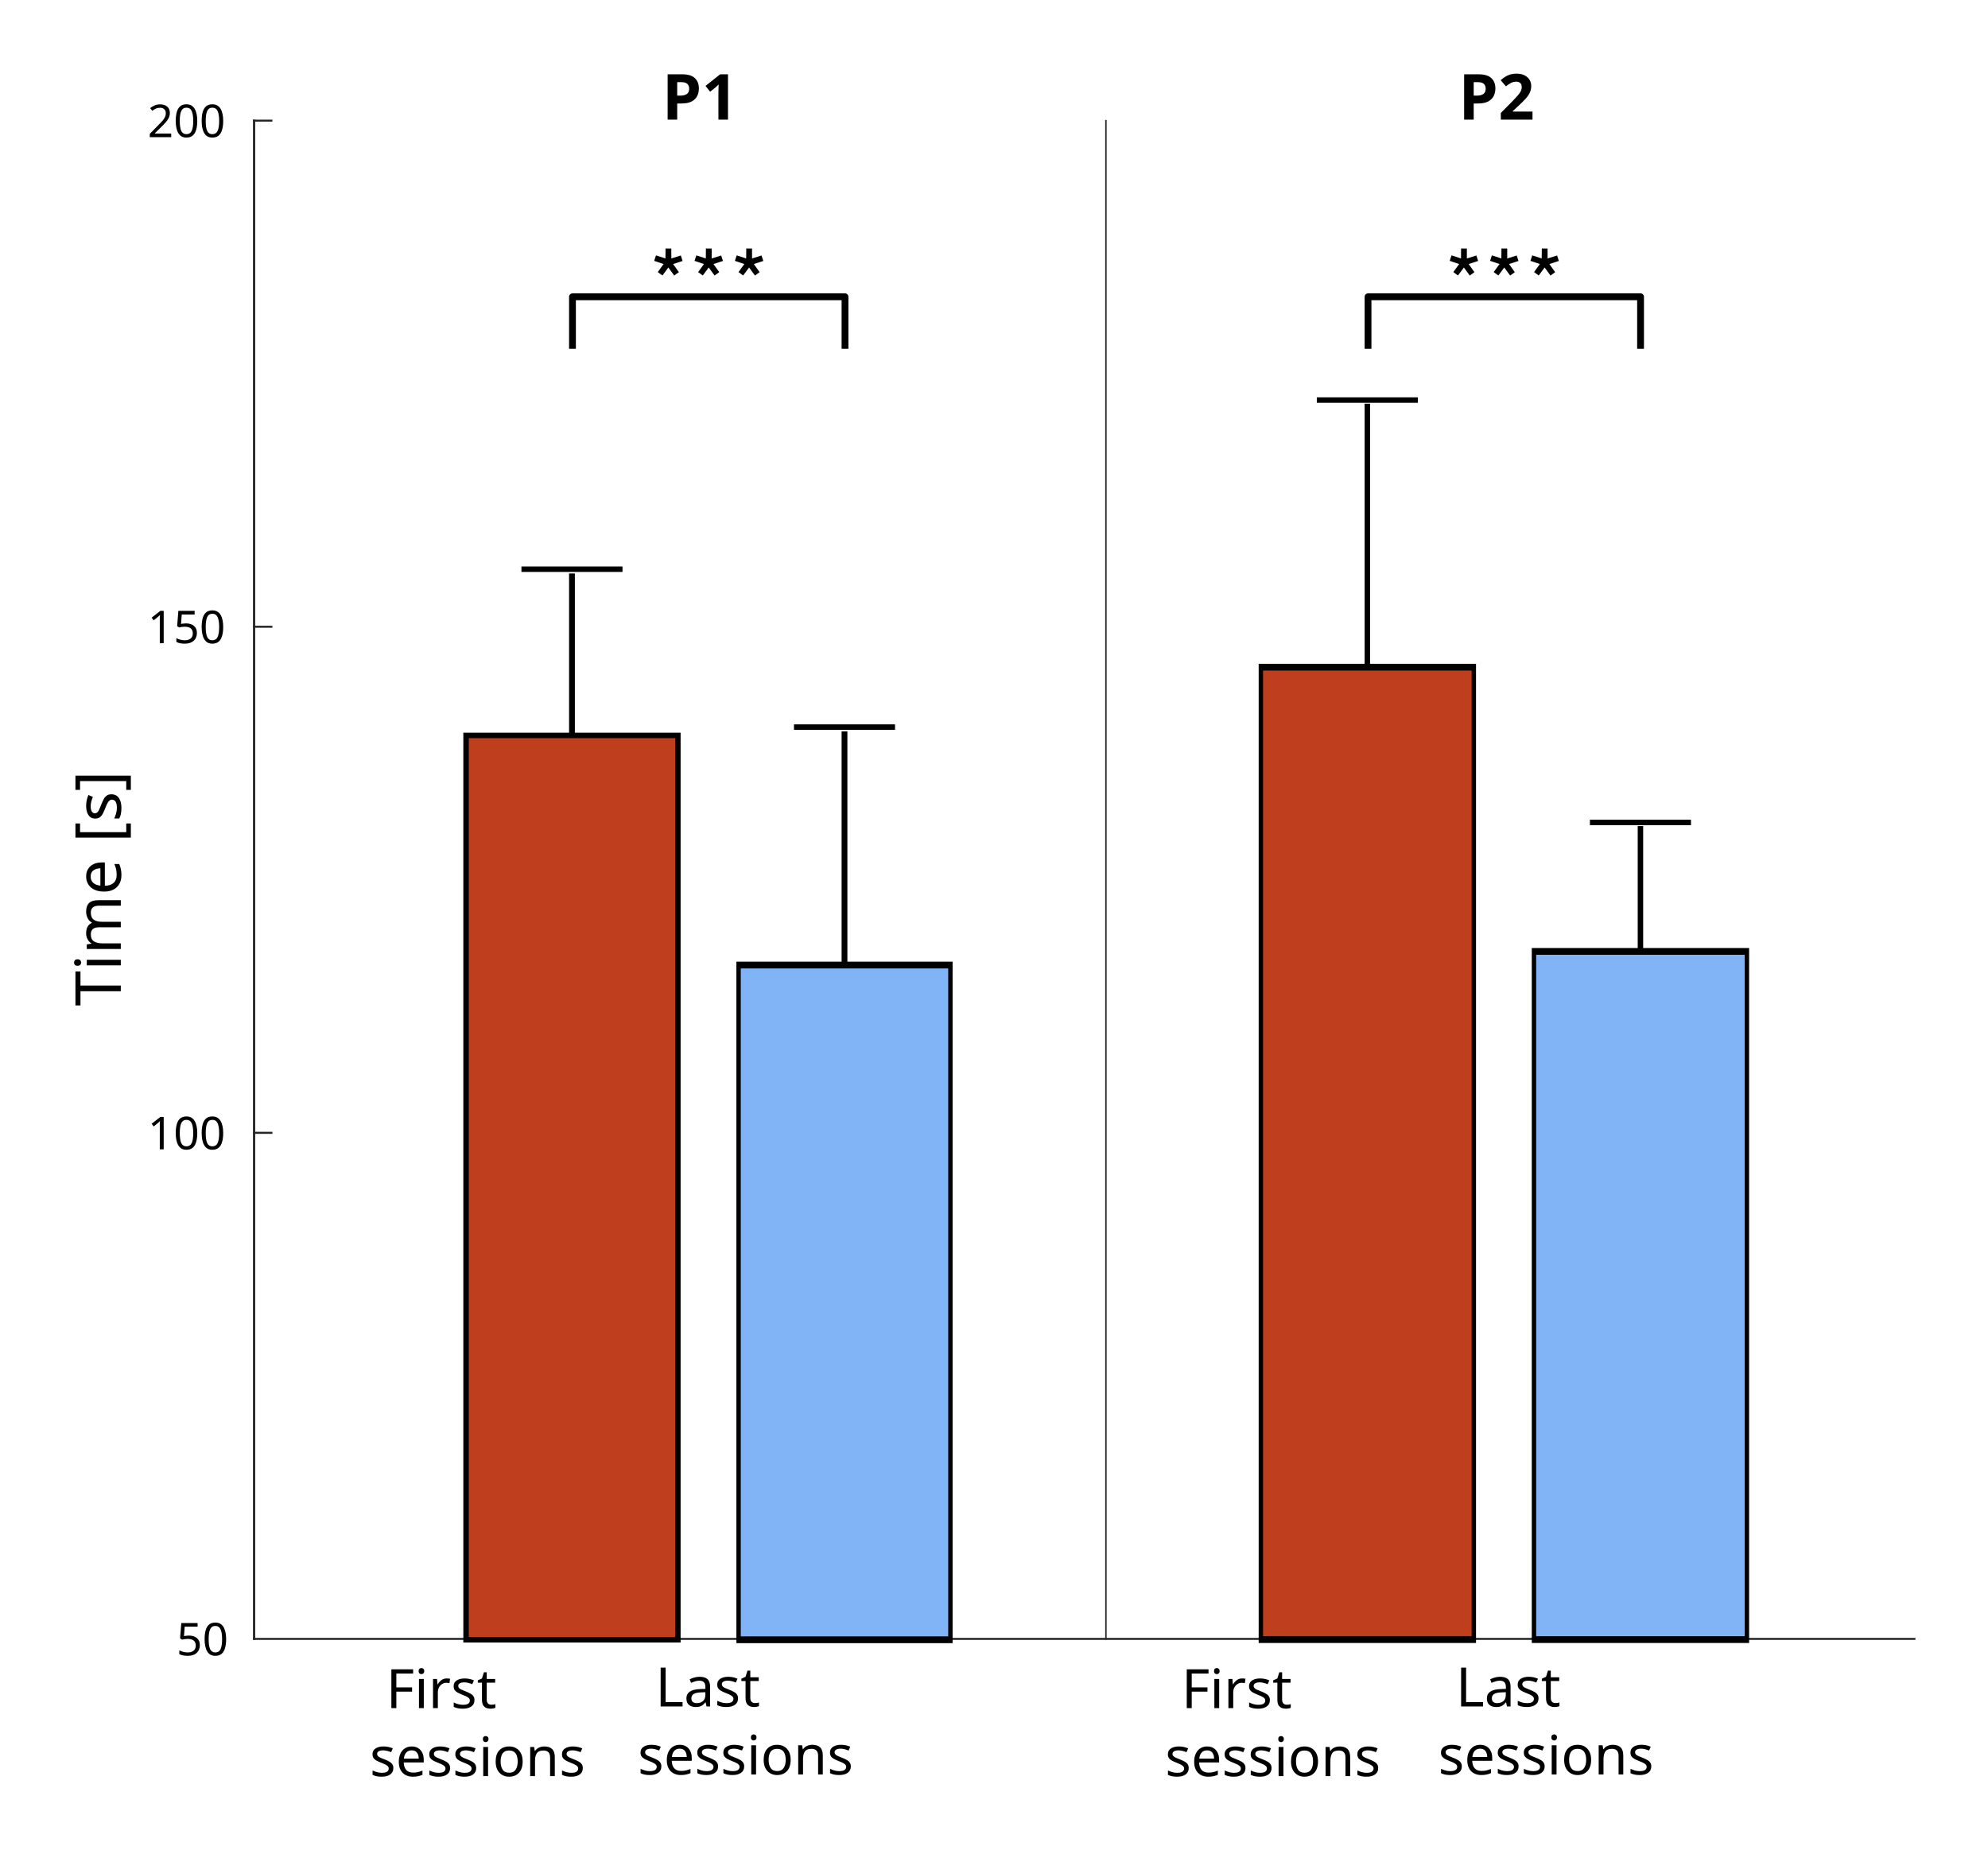
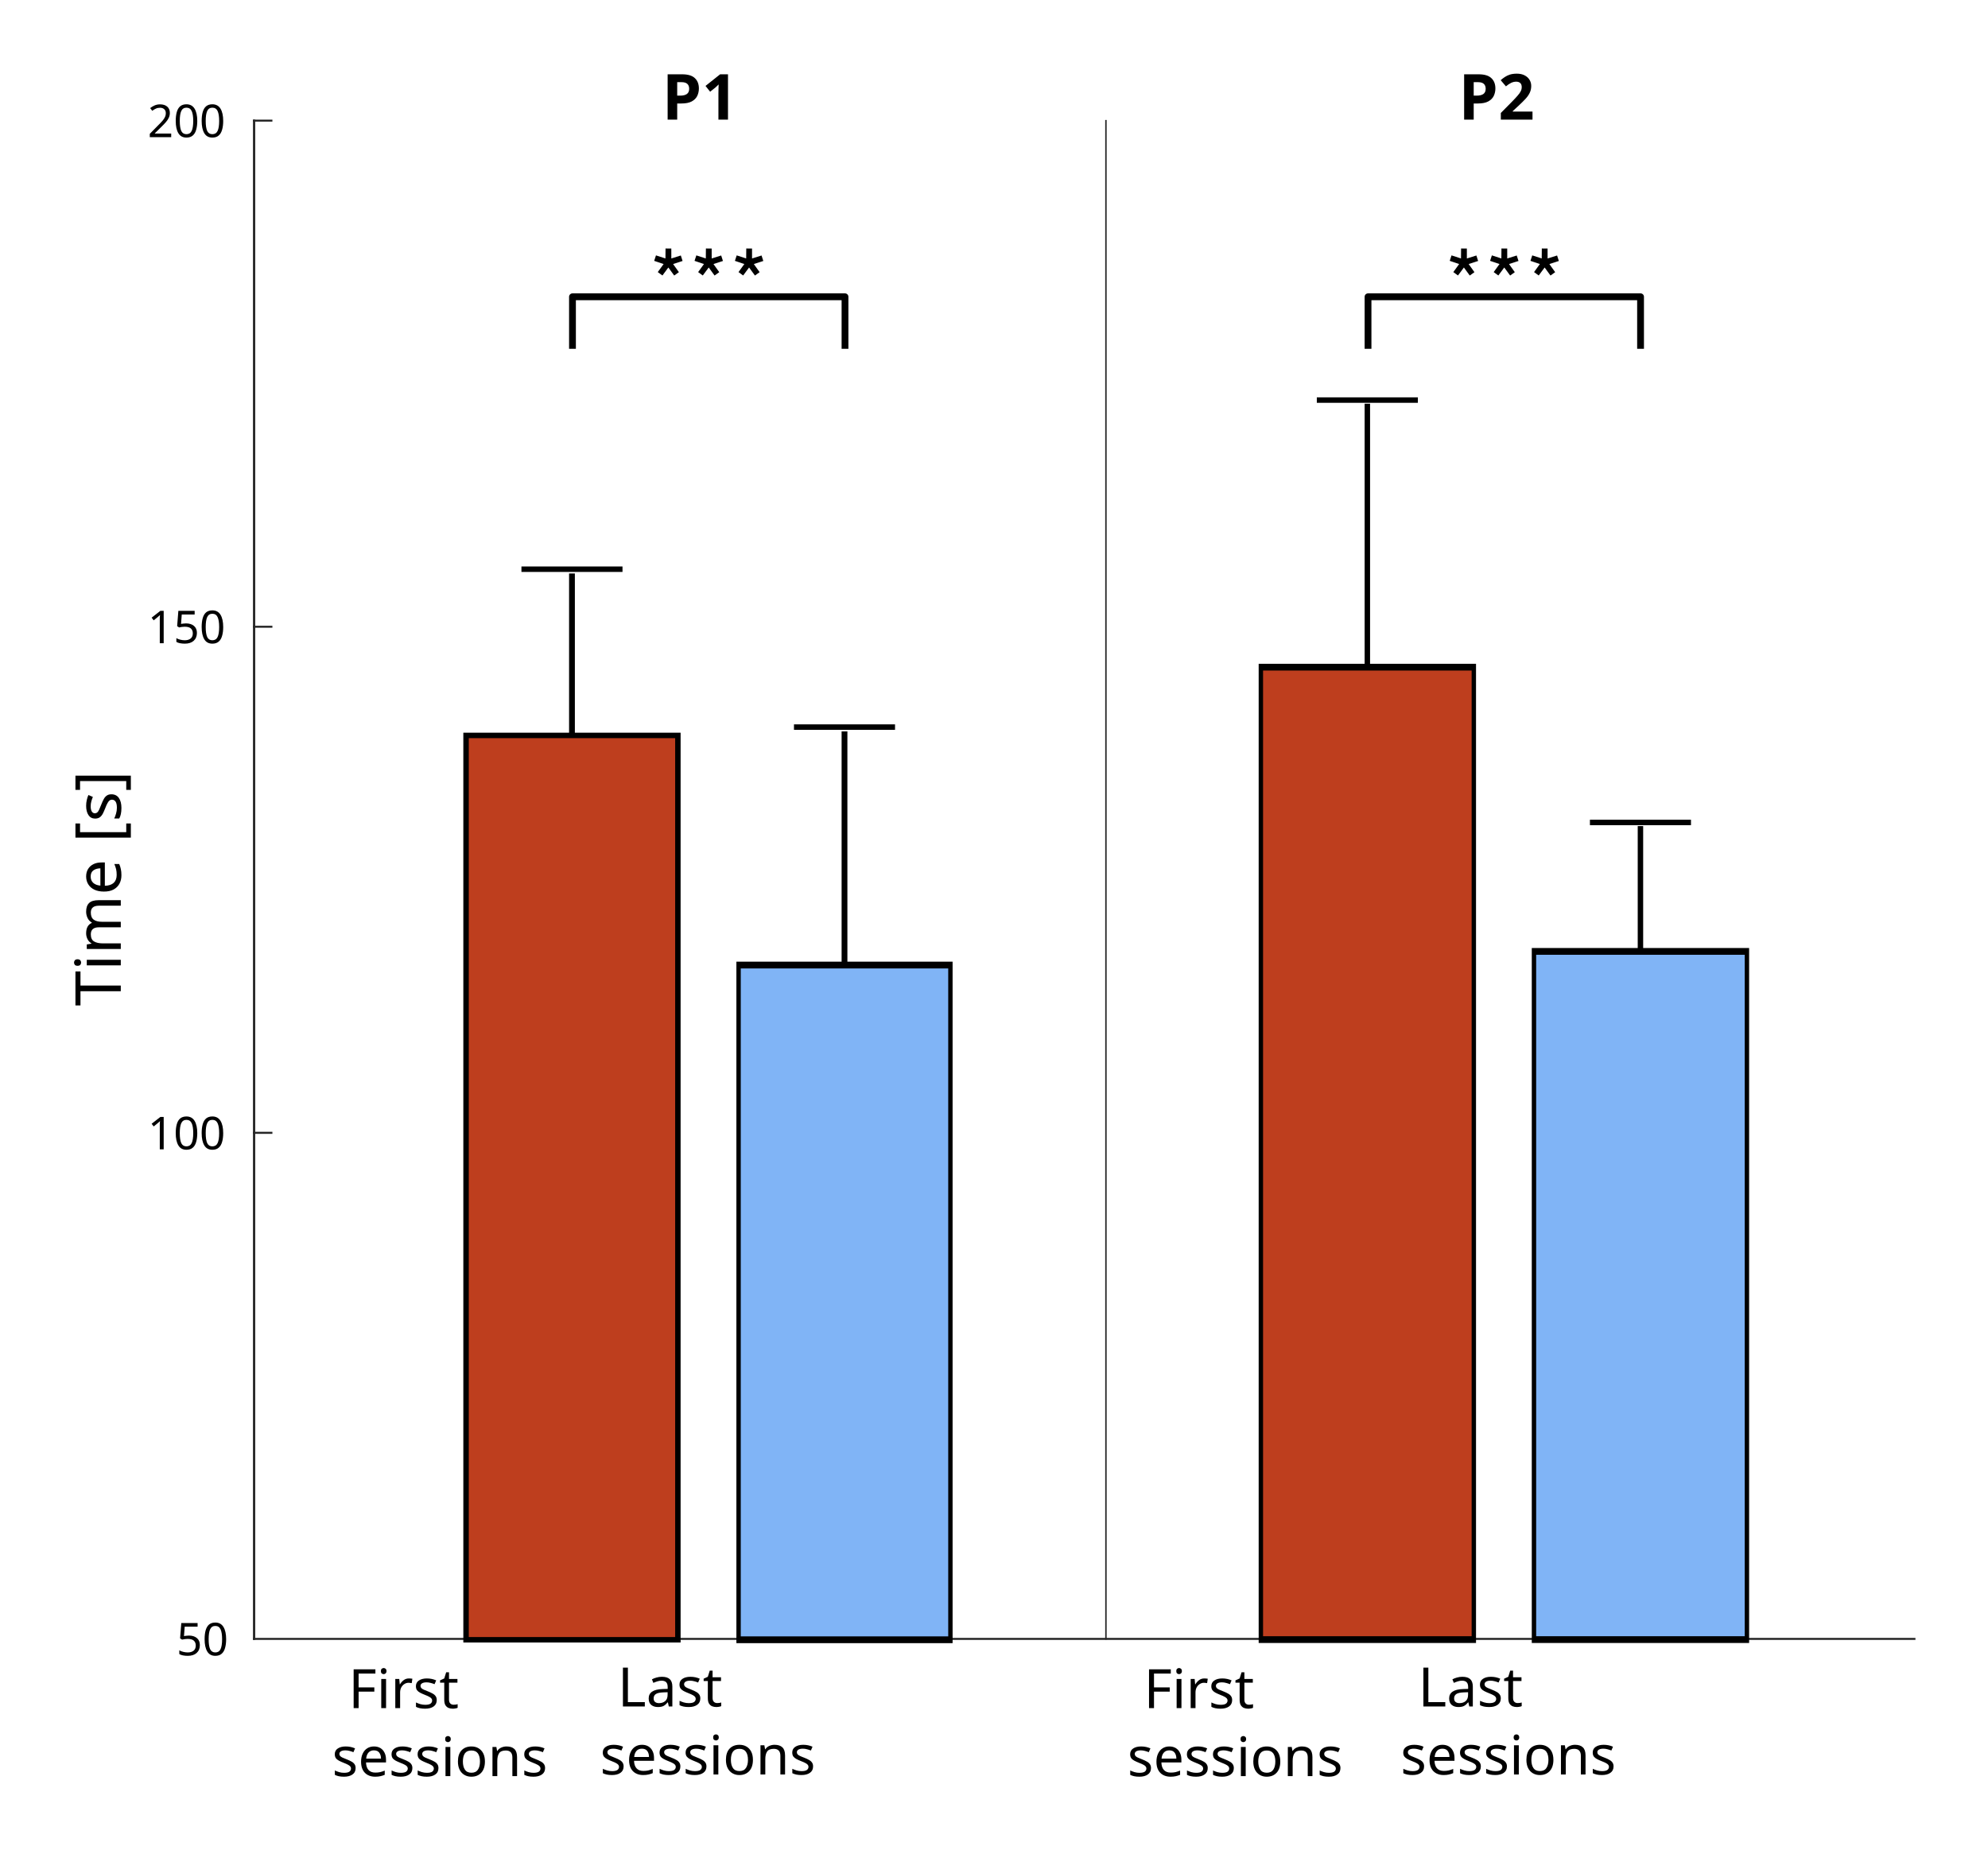
<svg xmlns="http://www.w3.org/2000/svg" viewBox="0 0 548.003 509.928" height="509.928" width="548.003" xml:space="preserve" version="1.1" id="svg2">
  <defs id="defs6">
    <clipPath clipPathUnits="userSpaceOnUse" id="clipPath18">
      <path d="m 0,2.29e-6 1075,0 L 1075,638 0,638 0,2.29e-6 Z" id="path20" />
    </clipPath>
  </defs>
  <g id="g10" transform="matrix(1.25,0,0,-1.25,-442.8711,589.0853)">
-     <g id="g4878" transform="matrix(1.005994,0,0,0.8892832,-70.07597,12.10472)">
-       <path id="path206" style="fill:none;stroke:#262626;stroke-width:0.5;stroke-linecap:square;stroke-linejoin:round;stroke-miterlimit:10;stroke-dasharray:none;stroke-opacity:1" d="m 477.544,109.821 363.936,0" />
-       <path id="path234" style="fill:none;stroke:#262626;stroke-width:0.5;stroke-linecap:square;stroke-linejoin:round;stroke-miterlimit:10;stroke-dasharray:none;stroke-opacity:1" d="m 477.545,109.821 0,376.583" />
-       <path id="path242" style="fill:none;stroke:#262626;stroke-width:0.5;stroke-linecap:square;stroke-linejoin:round;stroke-miterlimit:10;stroke-dasharray:none;stroke-opacity:1" d="m 477.545,235.349 3.763,0" />
-       <path id="path246" style="fill:none;stroke:#262626;stroke-width:0.5;stroke-linecap:square;stroke-linejoin:round;stroke-miterlimit:10;stroke-dasharray:none;stroke-opacity:1" d="m 477.545,360.876 3.763,0" />
-       <path id="path250" style="fill:none;stroke:#262626;stroke-width:0.5;stroke-linecap:square;stroke-linejoin:round;stroke-miterlimit:10;stroke-dasharray:none;stroke-opacity:1" d="m 477.545,486.404 3.763,0" />
-     </g>
-     <path d="m 655.98,394.328 0,11.479 60.099,0 10e-6,-11.479" style="fill:none;stroke:#000000;stroke-width:1.5;stroke-linecap:butt;stroke-linejoin:round;stroke-miterlimit:10;stroke-dasharray:none;stroke-opacity:1" id="path354" />
-     <g id="g5911" transform="translate(39.26099,0)">
-       <text transform="scale(1,-1)" id="text7903-35" y="-441.015" x="347.586" style="font-style:normal;font-weight:normal;font-size:32px;line-height:125%;font-family:sans-serif;letter-spacing:0px;word-spacing:0px;fill:#000000;fill-opacity:1;stroke:none;stroke-width:1px;stroke-linecap:butt;stroke-linejoin:miter;stroke-opacity:1" xml:space="preserve">
-         <tspan style="font-size:10px" y="-441.015" x="347.586" id="tspan7905-62">200</tspan>
+     <g id="g6514">
+       <g transform="matrix(1.005994,0,0,0.8892832,-70.07597,12.10472)" id="g4878">
+         <path d="m 477.544,109.821 363.936,0" style="fill:none;stroke:#262626;stroke-width:0.5;stroke-linecap:square;stroke-linejoin:round;stroke-miterlimit:10;stroke-dasharray:none;stroke-opacity:1" id="path206" />
+         <path d="m 477.545,109.821 0,376.583" style="fill:none;stroke:#262626;stroke-width:0.5;stroke-linecap:square;stroke-linejoin:round;stroke-miterlimit:10;stroke-dasharray:none;stroke-opacity:1" id="path234" />
+         <path d="m 477.545,235.349 3.763,0" style="fill:none;stroke:#262626;stroke-width:0.5;stroke-linecap:square;stroke-linejoin:round;stroke-miterlimit:10;stroke-dasharray:none;stroke-opacity:1" id="path242" />
+         <path d="m 477.545,360.876 3.763,0" style="fill:none;stroke:#262626;stroke-width:0.5;stroke-linecap:square;stroke-linejoin:round;stroke-miterlimit:10;stroke-dasharray:none;stroke-opacity:1" id="path246" />
+         <path d="m 477.545,486.404 3.763,0" style="fill:none;stroke:#262626;stroke-width:0.5;stroke-linecap:square;stroke-linejoin:round;stroke-miterlimit:10;stroke-dasharray:none;stroke-opacity:1" id="path250" />
+       </g>
+       <path id="path354" style="fill:none;stroke:#000000;stroke-width:1.5;stroke-linecap:butt;stroke-linejoin:round;stroke-miterlimit:10;stroke-dasharray:none;stroke-opacity:1" d="m 655.98,394.328 0,11.479 60.099,0 10e-6,-11.479" />
+       <g transform="translate(39.26099,0)" id="g5911">
+         <text xml:space="preserve" style="font-style:normal;font-weight:normal;font-size:32px;line-height:125%;font-family:sans-serif;letter-spacing:0px;word-spacing:0px;fill:#000000;fill-opacity:1;stroke:none;stroke-width:1px;stroke-linecap:butt;stroke-linejoin:miter;stroke-opacity:1" x="347.586" y="-441.015" id="text7903-35" transform="scale(1,-1)">
+           <tspan id="tspan7905-62" x="347.586" y="-441.015" style="font-size:10px">200</tspan>
+         </text>
+         <text xml:space="preserve" style="font-style:normal;font-weight:normal;font-size:32px;line-height:125%;font-family:sans-serif;letter-spacing:0px;word-spacing:0px;fill:#000000;fill-opacity:1;stroke:none;stroke-width:1px;stroke-linecap:butt;stroke-linejoin:miter;stroke-opacity:1" x="347.586" y="-329.386" id="text7903-9" transform="scale(1,-1)">
+           <tspan id="tspan7905-1" x="347.586" y="-329.386" style="font-size:10px">150</tspan>
+         </text>
+         <text xml:space="preserve" style="font-style:normal;font-weight:normal;font-size:32px;line-height:125%;font-family:sans-serif;letter-spacing:0px;word-spacing:0px;fill:#000000;fill-opacity:1;stroke:none;stroke-width:1px;stroke-linecap:butt;stroke-linejoin:miter;stroke-opacity:1" x="347.586" y="-217.756" id="text7903-2" transform="scale(1,-1)">
+           <tspan id="tspan7905-7" x="347.586" y="-217.756" style="font-size:10px">100</tspan>
+         </text>
+         <text xml:space="preserve" style="font-style:normal;font-weight:normal;font-size:32px;line-height:125%;font-family:sans-serif;letter-spacing:0px;word-spacing:0px;fill:#000000;fill-opacity:1;stroke:none;stroke-width:1px;stroke-linecap:butt;stroke-linejoin:miter;stroke-opacity:1" x="353.953" y="-106.127" id="text7903-0" transform="scale(1,-1)">
+           <tspan id="tspan7905-9" x="353.953" y="-106.127" style="font-size:10px">50</tspan>
+         </text>
+       </g>
+       <text transform="matrix(0,1,1,0,0,0)" id="text15013" y="380.934" x="249.358" style="font-style:normal;font-weight:normal;font-size:32px;line-height:125%;font-family:sans-serif;letter-spacing:0px;word-spacing:0px;fill:#000000;fill-opacity:1;stroke:none;stroke-width:1px;stroke-linecap:butt;stroke-linejoin:miter;stroke-opacity:1" xml:space="preserve">
+         <tspan style="font-size:14px" y="380.934" x="249.358" id="tspan15015">Time [s]</tspan>
      </text>
-       <text transform="scale(1,-1)" id="text7903-9" y="-329.386" x="347.586" style="font-style:normal;font-weight:normal;font-size:32px;line-height:125%;font-family:sans-serif;letter-spacing:0px;word-spacing:0px;fill:#000000;fill-opacity:1;stroke:none;stroke-width:1px;stroke-linecap:butt;stroke-linejoin:miter;stroke-opacity:1" xml:space="preserve">
-         <tspan style="font-size:10px" y="-329.386" x="347.586" id="tspan7905-1">150</tspan>
-       </text>
-       <text transform="scale(1,-1)" id="text7903-2" y="-217.756" x="347.586" style="font-style:normal;font-weight:normal;font-size:32px;line-height:125%;font-family:sans-serif;letter-spacing:0px;word-spacing:0px;fill:#000000;fill-opacity:1;stroke:none;stroke-width:1px;stroke-linecap:butt;stroke-linejoin:miter;stroke-opacity:1" xml:space="preserve">
-         <tspan style="font-size:10px" y="-217.756" x="347.586" id="tspan7905-7">100</tspan>
-       </text>
-       <text transform="scale(1,-1)" id="text7903-0" y="-106.127" x="353.953" style="font-style:normal;font-weight:normal;font-size:32px;line-height:125%;font-family:sans-serif;letter-spacing:0px;word-spacing:0px;fill:#000000;fill-opacity:1;stroke:none;stroke-width:1px;stroke-linecap:butt;stroke-linejoin:miter;stroke-opacity:1" xml:space="preserve">
-         <tspan style="font-size:10px" y="-106.127" x="353.953" id="tspan7905-9">50</tspan>
-       </text>
-     </g>
-     <text xml:space="preserve" style="font-style:normal;font-weight:normal;font-size:32px;line-height:125%;font-family:sans-serif;letter-spacing:0px;word-spacing:0px;fill:#000000;fill-opacity:1;stroke:none;stroke-width:1px;stroke-linecap:butt;stroke-linejoin:miter;stroke-opacity:1" x="249.358" y="380.934" id="text15013" transform="matrix(0,1,1,0,0,0)">
-       <tspan id="tspan15015" x="249.358" y="380.934" style="font-size:14px">Time [s]</tspan>
-     </text>
-     <g id="g5829">
-       <g transform="translate(280,0)" id="g5681" style="stroke-width:1.6;stroke-miterlimit:10;stroke-dasharray:none">
-         <g id="g5671" style="stroke-width:1.6;stroke-miterlimit:10;stroke-dasharray:none">
-           <path id="path142" style="fill:#be3e1e;fill-opacity:1;stroke:#000000;stroke-width:1.2;stroke-linecap:butt;stroke-linejoin:miter;stroke-miterlimit:10;stroke-dasharray:none;stroke-opacity:1" d="m 177.073,109.576 0,199.476 46.714,0 0,-199.476 -46.714,0 z" />
+       <g id="g5829">
+         <g style="stroke-width:1.6;stroke-miterlimit:10;stroke-dasharray:none" id="g5681" transform="translate(280,0)">
+           <g style="stroke-width:1.6;stroke-miterlimit:10;stroke-dasharray:none" id="g5671">
+             <path d="m 177.073,109.576 0,199.476 46.714,0 0,-199.476 -46.714,0 z" style="fill:#be3e1e;fill-opacity:1;stroke:#000000;stroke-width:1.2;stroke-linecap:butt;stroke-linejoin:miter;stroke-miterlimit:10;stroke-dasharray:none;stroke-opacity:1" id="path142" />
+           </g>
+           <g transform="translate(-12.99962,0)" style="stroke-width:1.6;stroke-miterlimit:10;stroke-dasharray:none" id="g4918">
+             <g id="g5810">
+               <path d="m 212.913,333.779 0,40.345" style="fill:none;stroke:#000000;stroke-width:1.269;stroke-linecap:butt;stroke-linejoin:round;stroke-miterlimit:10;stroke-dasharray:none;stroke-opacity:1" id="path150" transform="matrix(1.005994,0,0,0.8892833,-0.759126,12.07061)" />
+               <path d="m 202.288,345.718 22.285,0" style="fill:none;stroke:#000000;stroke-width:1.2;stroke-linecap:butt;stroke-linejoin:round;stroke-miterlimit:10;stroke-dasharray:none;stroke-opacity:1" id="path150-3" />
+             </g>
+           </g>
        </g>
-         <g id="g4918" style="stroke-width:1.6;stroke-miterlimit:10;stroke-dasharray:none" transform="translate(-12.99962,0)">
-           <g id="g5810">
-             <path transform="matrix(1.005994,0,0,0.8892833,-0.759126,12.07061)" id="path150" style="fill:none;stroke:#000000;stroke-width:1.269;stroke-linecap:butt;stroke-linejoin:round;stroke-miterlimit:10;stroke-dasharray:none;stroke-opacity:1" d="m 212.913,333.779 0,40.345" />
-             <path id="path150-3" style="fill:none;stroke:#000000;stroke-width:1.2;stroke-linecap:butt;stroke-linejoin:round;stroke-miterlimit:10;stroke-dasharray:none;stroke-opacity:1" d="m 202.288,345.718 22.285,0" />
+         <g style="stroke-width:1.6;stroke-miterlimit:10;stroke-dasharray:none" id="g5690" transform="translate(249.6,0)">
+           <g style="stroke-width:1.99;stroke-miterlimit:10;stroke-dasharray:none" transform="matrix(0.6452201,0,0,1.00211,94.82828,-0.3883099)" id="g5676">
+             <path d="m 267.729,109.733 0,148.511 72.399,0 0,-148.511 -72.399,0 z" style="fill:#80b4f6;fill-opacity:1;stroke:#000000;stroke-width:1.492;stroke-linecap:butt;stroke-linejoin:miter;stroke-miterlimit:10;stroke-dasharray:none;stroke-opacity:1" id="path146" />
+           </g>
+           <g transform="translate(-12.99961,0)" style="stroke-width:1.6;stroke-miterlimit:10;stroke-dasharray:none" id="g4923">
+             <path transform="matrix(1.005994,0,0,0.8892833,-0.759126,12.07061)" id="path154" style="fill:none;stroke:#000000;stroke-width:1.269;stroke-linecap:butt;stroke-linejoin:round;stroke-miterlimit:10;stroke-dasharray:none;stroke-opacity:1" d="m 302.873,276.822 0,58.134" />
+             <path id="path150-3-6" style="fill:none;stroke:#000000;stroke-width:1.2;stroke-linecap:butt;stroke-linejoin:round;stroke-miterlimit:10;stroke-dasharray:none;stroke-opacity:1" d="m 292.787,310.887 22.285,0" />
          </g>
        </g>
      </g>
-       <g transform="translate(249.6,0)" id="g5690" style="stroke-width:1.6;stroke-miterlimit:10;stroke-dasharray:none">
-         <g id="g5676" transform="matrix(0.6452201,0,0,1.00211,94.82828,-0.3883099)" style="stroke-width:1.99;stroke-miterlimit:10;stroke-dasharray:none">
-           <path id="path146" style="fill:#80b4f6;fill-opacity:1;stroke:#000000;stroke-width:1.492;stroke-linecap:butt;stroke-linejoin:miter;stroke-miterlimit:10;stroke-dasharray:none;stroke-opacity:1" d="m 267.729,109.733 0,148.511 72.399,0 0,-148.511 -72.399,0 z" />
+       <g id="g5758">
+         <g id="g5740" transform="translate(167.8728,0)">
+           <g transform="matrix(0.6486932,0,0,1.001445,163.0723,-0.3134247)" id="g5735">
+             <path d="m 464.63,109.767 0,214.185 72.399,0 0,-214.185 -72.399,0 z" style="fill:#be3e1e;fill-opacity:1;stroke:#000000;stroke-width:1.489;stroke-linecap:butt;stroke-linejoin:miter;stroke-miterlimit:10;stroke-dasharray:none;stroke-opacity:1" id="path314" />
+           </g>
+           <g transform="translate(-14.43062,0)" id="g5722">
+             <path id="path322" style="fill:none;stroke:#000000;stroke-width:1.2;stroke-linecap:butt;stroke-linejoin:round;stroke-miterlimit:10;stroke-dasharray:none;stroke-opacity:1" d="m 502.388,323.952 0,58.266" />
+             <path d="m 491.246,383.018 22.285,0" style="fill:none;stroke:#000000;stroke-width:1.2;stroke-linecap:butt;stroke-linejoin:round;stroke-miterlimit:10;stroke-dasharray:none;stroke-opacity:1" id="path150-3-7" />
+           </g>
        </g>
-         <g id="g4923" style="stroke-width:1.6;stroke-miterlimit:10;stroke-dasharray:none" transform="translate(-12.99961,0)">
-           <path d="m 302.873,276.822 0,58.134" style="fill:none;stroke:#000000;stroke-width:1.269;stroke-linecap:butt;stroke-linejoin:round;stroke-miterlimit:10;stroke-dasharray:none;stroke-opacity:1" id="path154" transform="matrix(1.005994,0,0,0.8892833,-0.759126,12.07061)" />
-           <path d="m 292.787,310.887 22.285,0" style="fill:none;stroke:#000000;stroke-width:1.2;stroke-linecap:butt;stroke-linejoin:round;stroke-miterlimit:10;stroke-dasharray:none;stroke-opacity:1" id="path150-3-6" />
+         <g id="g5749" transform="translate(137.6,0)">
+           <g transform="matrix(0.6486552,0,0,1.002041,194.8865,-0.378664)" id="g5730">
+             <path d="m 555.13,109.767 0,151.492 72.399,0 0,-151.492 -72.399,0 z" style="fill:#80b4f6;fill-opacity:1;stroke:#000000;stroke-width:1.488;stroke-linecap:butt;stroke-linejoin:miter;stroke-miterlimit:10;stroke-dasharray:none;stroke-opacity:1" id="path318" />
+           </g>
+           <g transform="translate(-12.87392,0)" id="g5726">
+             <path id="path326" style="fill:none;stroke:#000000;stroke-width:1.2;stroke-linecap:butt;stroke-linejoin:round;stroke-miterlimit:10;stroke-dasharray:none;stroke-opacity:1" d="m 591.329,261.259 0,27.799" />
+             <path d="m 580.187,289.858 22.285,0" style="fill:none;stroke:#000000;stroke-width:1.2;stroke-linecap:butt;stroke-linejoin:round;stroke-miterlimit:10;stroke-dasharray:none;stroke-opacity:1" id="path150-3-5" />
+           </g>
        </g>
      </g>
-     </g>
-     <g id="g5758">
-       <g transform="translate(167.8728,0)" id="g5740">
-         <g id="g5735" transform="matrix(0.6486932,0,0,1.001445,163.0723,-0.3134247)">
-           <path id="path314" style="fill:#be3e1e;fill-opacity:1;stroke:#000000;stroke-width:1.489;stroke-linecap:butt;stroke-linejoin:miter;stroke-miterlimit:10;stroke-dasharray:none;stroke-opacity:1" d="m 464.63,109.767 0,214.185 72.399,0 0,-214.185 -72.399,0 z" />
-         </g>
-         <g id="g5722" transform="translate(-14.43062,0)">
-           <path d="m 502.388,323.952 0,58.266" style="fill:none;stroke:#000000;stroke-width:1.2;stroke-linecap:butt;stroke-linejoin:round;stroke-miterlimit:10;stroke-dasharray:none;stroke-opacity:1" id="path322" />
-           <path id="path150-3-7" style="fill:none;stroke:#000000;stroke-width:1.2;stroke-linecap:butt;stroke-linejoin:round;stroke-miterlimit:10;stroke-dasharray:none;stroke-opacity:1" d="m 491.246,383.018 22.285,0" />
-         </g>
+       <path d="m 598.181,109.767 0,334.889" style="fill:none;stroke:#262626;stroke-width:0.32;stroke-linecap:square;stroke-linejoin:round;stroke-miterlimit:10;stroke-dasharray:none;stroke-opacity:1" id="path234-3" />
+       <text transform="scale(1,-1)" id="text5844" y="-94.496" x="480.401" style="font-style:normal;font-weight:normal;font-size:32px;line-height:125%;font-family:sans-serif;letter-spacing:0px;word-spacing:0px;fill:#000000;fill-opacity:1;stroke:none;stroke-width:1px;stroke-linecap:butt;stroke-linejoin:miter;stroke-opacity:1" xml:space="preserve">
+         <tspan style="font-size:12px;text-align:center;text-anchor:middle" y="-94.496" x="482.311" id="tspan5846">First </tspan>
+         <tspan id="tspan5848" style="font-size:12px;text-align:center;text-anchor:middle" y="-79.496" x="480.401">sessions</tspan>
+       </text>
+       <text transform="scale(1,-1)" id="text5844-5" y="-94.865" x="539.505" style="font-style:normal;font-weight:normal;font-size:32px;line-height:125%;font-family:sans-serif;letter-spacing:0px;word-spacing:0px;fill:#000000;fill-opacity:1;stroke:none;stroke-width:1px;stroke-linecap:butt;stroke-linejoin:miter;stroke-opacity:1" xml:space="preserve">
+         <tspan style="font-size:12px;text-align:center;text-anchor:middle" y="-94.865" x="539.505" id="tspan5846-6">Last</tspan>
+         <tspan id="tspan5848-2" style="font-size:12px;text-align:center;text-anchor:middle" y="-79.865" x="539.505">sessions</tspan>
+       </text>
+       <text transform="scale(1,-1)" id="text5844-9" y="-94.496" x="655.801" style="font-style:normal;font-weight:normal;font-size:32px;line-height:125%;font-family:sans-serif;letter-spacing:0px;word-spacing:0px;fill:#000000;fill-opacity:1;stroke:none;stroke-width:1px;stroke-linecap:butt;stroke-linejoin:miter;stroke-opacity:1" xml:space="preserve">
+         <tspan style="font-size:12px;text-align:center;text-anchor:middle" y="-94.496" x="657.711" id="tspan5846-1">First </tspan>
+         <tspan id="tspan5848-27" style="font-size:12px;text-align:center;text-anchor:middle" y="-79.496" x="655.801">sessions</tspan>
+       </text>
+       <text transform="scale(1,-1)" id="text5844-5-0" y="-94.865" x="716.026" style="font-style:normal;font-weight:normal;font-size:32px;line-height:125%;font-family:sans-serif;letter-spacing:0px;word-spacing:0px;fill:#000000;fill-opacity:1;stroke:none;stroke-width:1px;stroke-linecap:butt;stroke-linejoin:miter;stroke-opacity:1" xml:space="preserve">
+         <tspan style="font-size:12px;text-align:center;text-anchor:middle" y="-94.865" x="716.026" id="tspan5846-6-9">Last</tspan>
+         <tspan id="tspan5848-2-3" style="font-size:12px;text-align:center;text-anchor:middle" y="-79.865" x="716.026">sessions</tspan>
+       </text>
+       <text transform="scale(1,-1)" id="text15017" y="-444.878" x="500.262" style="font-style:normal;font-weight:normal;font-size:32px;line-height:125%;font-family:sans-serif;letter-spacing:0px;word-spacing:0px;fill:#000000;fill-opacity:1;stroke:none;stroke-width:1px;stroke-linecap:butt;stroke-linejoin:miter;stroke-opacity:1" xml:space="preserve">
+         <tspan style="font-style:normal;font-variant:normal;font-weight:bold;font-stretch:normal;font-size:14px;font-family:sans-serif;-inkscape-font-specification:'sans-serif Bold'" y="-444.878" x="500.262" id="tspan15019">P1</tspan>
+       </text>
+       <text transform="scale(1,-1)" id="text15017-6" y="-444.878" x="675.91" style="font-style:normal;font-weight:normal;font-size:32px;line-height:125%;font-family:sans-serif;letter-spacing:0px;word-spacing:0px;fill:#000000;fill-opacity:1;stroke:none;stroke-width:1px;stroke-linecap:butt;stroke-linejoin:miter;stroke-opacity:1" xml:space="preserve">
+         <tspan style="font-style:normal;font-variant:normal;font-weight:bold;font-stretch:normal;font-size:14px;font-family:sans-serif;-inkscape-font-specification:'sans-serif Bold'" y="-444.878" x="675.91" id="tspan15019-0">P2</tspan>
+       </text>
+       <path id="path354-6" style="fill:none;stroke:#000000;stroke-width:1.5;stroke-linecap:butt;stroke-linejoin:round;stroke-miterlimit:10;stroke-dasharray:none;stroke-opacity:1" d="m 480.542,394.328 0,11.479 60.099,0 10e-6,-11.479" />
+       <g transform="translate(-2.177361,0)" id="g5979">
+         <path style="fill:#80b4f6;fill-opacity:1;stroke:#000000;stroke-width:1.27;stroke-miterlimit:10;stroke-dasharray:none;stroke-opacity:1" id="path5956" d="m 682.24,-414.309 -2.906,0.951 1.773,2.491 -1.803,-2.47 -1.821,2.456 1.792,-2.478 -2.899,-0.973 2.91,0.939 0.03,-3.058 0.007,3.058 z" transform="scale(1,-1)" />
+         <path style="fill:#80b4f6;fill-opacity:1;stroke:#000000;stroke-width:1.27;stroke-miterlimit:10;stroke-dasharray:none;stroke-opacity:1" id="path5956-2" d="m 691.141,-414.309 -2.906,0.951 1.773,2.491 -1.803,-2.47 -1.821,2.456 1.792,-2.478 -2.899,-0.973 2.91,0.939 0.03,-3.058 0.007,3.058 z" transform="scale(1,-1)" />
+         <path style="fill:#80b4f6;fill-opacity:1;stroke:#000000;stroke-width:1.27;stroke-miterlimit:10;stroke-dasharray:none;stroke-opacity:1" id="path5956-6" d="m 700.042,-414.309 -2.906,0.951 1.773,2.491 -1.803,-2.47 -1.821,2.456 1.792,-2.478 -2.899,-0.973 2.91,0.939 0.03,-3.058 0.007,3.058 z" transform="scale(1,-1)" />
      </g>
-       <g transform="translate(137.6,0)" id="g5749">
-         <g id="g5730" transform="matrix(0.6486552,0,0,1.002041,194.8865,-0.378664)">
-           <path id="path318" style="fill:#80b4f6;fill-opacity:1;stroke:#000000;stroke-width:1.488;stroke-linecap:butt;stroke-linejoin:miter;stroke-miterlimit:10;stroke-dasharray:none;stroke-opacity:1" d="m 555.13,109.767 0,151.492 72.399,0 0,-151.492 -72.399,0 z" />
-         </g>
-         <g id="g5726" transform="translate(-12.87392,0)">
-           <path d="m 591.329,261.259 0,27.799" style="fill:none;stroke:#000000;stroke-width:1.2;stroke-linecap:butt;stroke-linejoin:round;stroke-miterlimit:10;stroke-dasharray:none;stroke-opacity:1" id="path326" />
-           <path id="path150-3-5" style="fill:none;stroke:#000000;stroke-width:1.2;stroke-linecap:butt;stroke-linejoin:round;stroke-miterlimit:10;stroke-dasharray:none;stroke-opacity:1" d="m 580.187,289.858 22.285,0" />
-         </g>
+       <g transform="translate(-177.6153,0)" id="g5979-1">
+         <path style="fill:#80b4f6;fill-opacity:1;stroke:#000000;stroke-width:1.27;stroke-miterlimit:10;stroke-dasharray:none;stroke-opacity:1" id="path5956-8" d="m 682.24,-414.309 -2.906,0.951 1.773,2.491 -1.803,-2.47 -1.821,2.456 1.792,-2.478 -2.899,-0.973 2.91,0.939 0.03,-3.058 0.007,3.058 z" transform="scale(1,-1)" />
+         <path style="fill:#80b4f6;fill-opacity:1;stroke:#000000;stroke-width:1.27;stroke-miterlimit:10;stroke-dasharray:none;stroke-opacity:1" id="path5956-2-7" d="m 691.141,-414.309 -2.906,0.951 1.773,2.491 -1.803,-2.47 -1.821,2.456 1.792,-2.478 -2.899,-0.973 2.91,0.939 0.03,-3.058 0.007,3.058 z" transform="scale(1,-1)" />
+         <path style="fill:#80b4f6;fill-opacity:1;stroke:#000000;stroke-width:1.27;stroke-miterlimit:10;stroke-dasharray:none;stroke-opacity:1" id="path5956-6-9" d="m 700.042,-414.309 -2.906,0.951 1.773,2.491 -1.803,-2.47 -1.821,2.456 1.792,-2.478 -2.899,-0.973 2.91,0.939 0.03,-3.058 0.007,3.058 z" transform="scale(1,-1)" />
      </g>
-     </g>
-     <path id="path234-3" style="fill:none;stroke:#262626;stroke-width:0.32;stroke-linecap:square;stroke-linejoin:round;stroke-miterlimit:10;stroke-dasharray:none;stroke-opacity:1" d="m 598.181,109.767 0,334.889" />
-     <text xml:space="preserve" style="font-style:normal;font-weight:normal;font-size:32px;line-height:125%;font-family:sans-serif;letter-spacing:0px;word-spacing:0px;fill:#000000;fill-opacity:1;stroke:none;stroke-width:1px;stroke-linecap:butt;stroke-linejoin:miter;stroke-opacity:1" x="480.401" y="-94.496" id="text5844" transform="scale(1,-1)">
-       <tspan id="tspan5846" x="482.311" y="-94.496" style="font-size:12px;text-align:center;text-anchor:middle">First </tspan>
-       <tspan x="480.401" y="-79.496" style="font-size:12px;text-align:center;text-anchor:middle" id="tspan5848">sessions</tspan>
-     </text>
-     <text xml:space="preserve" style="font-style:normal;font-weight:normal;font-size:32px;line-height:125%;font-family:sans-serif;letter-spacing:0px;word-spacing:0px;fill:#000000;fill-opacity:1;stroke:none;stroke-width:1px;stroke-linecap:butt;stroke-linejoin:miter;stroke-opacity:1" x="539.505" y="-94.865" id="text5844-5" transform="scale(1,-1)">
-       <tspan id="tspan5846-6" x="539.505" y="-94.865" style="font-size:12px;text-align:center;text-anchor:middle">Last</tspan>
-       <tspan x="539.505" y="-79.865" style="font-size:12px;text-align:center;text-anchor:middle" id="tspan5848-2">sessions</tspan>
-     </text>
-     <text xml:space="preserve" style="font-style:normal;font-weight:normal;font-size:32px;line-height:125%;font-family:sans-serif;letter-spacing:0px;word-spacing:0px;fill:#000000;fill-opacity:1;stroke:none;stroke-width:1px;stroke-linecap:butt;stroke-linejoin:miter;stroke-opacity:1" x="655.801" y="-94.496" id="text5844-9" transform="scale(1,-1)">
-       <tspan id="tspan5846-1" x="657.711" y="-94.496" style="font-size:12px;text-align:center;text-anchor:middle">First </tspan>
-       <tspan x="655.801" y="-79.496" style="font-size:12px;text-align:center;text-anchor:middle" id="tspan5848-27">sessions</tspan>
-     </text>
-     <text xml:space="preserve" style="font-style:normal;font-weight:normal;font-size:32px;line-height:125%;font-family:sans-serif;letter-spacing:0px;word-spacing:0px;fill:#000000;fill-opacity:1;stroke:none;stroke-width:1px;stroke-linecap:butt;stroke-linejoin:miter;stroke-opacity:1" x="716.026" y="-94.865" id="text5844-5-0" transform="scale(1,-1)">
-       <tspan id="tspan5846-6-9" x="716.026" y="-94.865" style="font-size:12px;text-align:center;text-anchor:middle">Last</tspan>
-       <tspan x="716.026" y="-79.865" style="font-size:12px;text-align:center;text-anchor:middle" id="tspan5848-2-3">sessions</tspan>
-     </text>
-     <text xml:space="preserve" style="font-style:normal;font-weight:normal;font-size:32px;line-height:125%;font-family:sans-serif;letter-spacing:0px;word-spacing:0px;fill:#000000;fill-opacity:1;stroke:none;stroke-width:1px;stroke-linecap:butt;stroke-linejoin:miter;stroke-opacity:1" x="500.262" y="-444.878" id="text15017" transform="scale(1,-1)">
-       <tspan id="tspan15019" x="500.262" y="-444.878" style="font-style:normal;font-variant:normal;font-weight:bold;font-stretch:normal;font-size:14px;font-family:sans-serif;-inkscape-font-specification:'sans-serif Bold'">P1</tspan>
-     </text>
-     <text xml:space="preserve" style="font-style:normal;font-weight:normal;font-size:32px;line-height:125%;font-family:sans-serif;letter-spacing:0px;word-spacing:0px;fill:#000000;fill-opacity:1;stroke:none;stroke-width:1px;stroke-linecap:butt;stroke-linejoin:miter;stroke-opacity:1" x="675.91" y="-444.878" id="text15017-6" transform="scale(1,-1)">
-       <tspan id="tspan15019-0" x="675.91" y="-444.878" style="font-style:normal;font-variant:normal;font-weight:bold;font-stretch:normal;font-size:14px;font-family:sans-serif;-inkscape-font-specification:'sans-serif Bold'">P2</tspan>
-     </text>
-     <path d="m 480.542,394.328 0,11.479 60.099,0 10e-6,-11.479" style="fill:none;stroke:#000000;stroke-width:1.5;stroke-linecap:butt;stroke-linejoin:round;stroke-miterlimit:10;stroke-dasharray:none;stroke-opacity:1" id="path354-6" />
-     <g id="g5979" transform="translate(-2.177361,0)">
-       <path transform="scale(1,-1)" d="m 682.24,-414.309 -2.906,0.951 1.773,2.491 -1.803,-2.47 -1.821,2.456 1.792,-2.478 -2.899,-0.973 2.91,0.939 0.03,-3.058 0.007,3.058 z" id="path5956" style="fill:#80b4f6;fill-opacity:1;stroke:#000000;stroke-width:1.27;stroke-miterlimit:10;stroke-dasharray:none;stroke-opacity:1" />
-       <path transform="scale(1,-1)" d="m 691.141,-414.309 -2.906,0.951 1.773,2.491 -1.803,-2.47 -1.821,2.456 1.792,-2.478 -2.899,-0.973 2.91,0.939 0.03,-3.058 0.007,3.058 z" id="path5956-2" style="fill:#80b4f6;fill-opacity:1;stroke:#000000;stroke-width:1.27;stroke-miterlimit:10;stroke-dasharray:none;stroke-opacity:1" />
-       <path transform="scale(1,-1)" d="m 700.042,-414.309 -2.906,0.951 1.773,2.491 -1.803,-2.47 -1.821,2.456 1.792,-2.478 -2.899,-0.973 2.91,0.939 0.03,-3.058 0.007,3.058 z" id="path5956-6" style="fill:#80b4f6;fill-opacity:1;stroke:#000000;stroke-width:1.27;stroke-miterlimit:10;stroke-dasharray:none;stroke-opacity:1" />
-     </g>
-     <g id="g5979-1" transform="translate(-177.6153,0)">
-       <path transform="scale(1,-1)" d="m 682.24,-414.309 -2.906,0.951 1.773,2.491 -1.803,-2.47 -1.821,2.456 1.792,-2.478 -2.899,-0.973 2.91,0.939 0.03,-3.058 0.007,3.058 z" id="path5956-8" style="fill:#80b4f6;fill-opacity:1;stroke:#000000;stroke-width:1.27;stroke-miterlimit:10;stroke-dasharray:none;stroke-opacity:1" />
-       <path transform="scale(1,-1)" d="m 691.141,-414.309 -2.906,0.951 1.773,2.491 -1.803,-2.47 -1.821,2.456 1.792,-2.478 -2.899,-0.973 2.91,0.939 0.03,-3.058 0.007,3.058 z" id="path5956-2-7" style="fill:#80b4f6;fill-opacity:1;stroke:#000000;stroke-width:1.27;stroke-miterlimit:10;stroke-dasharray:none;stroke-opacity:1" />
-       <path transform="scale(1,-1)" d="m 700.042,-414.309 -2.906,0.951 1.773,2.491 -1.803,-2.47 -1.821,2.456 1.792,-2.478 -2.899,-0.973 2.91,0.939 0.03,-3.058 0.007,3.058 z" id="path5956-6-9" style="fill:#80b4f6;fill-opacity:1;stroke:#000000;stroke-width:1.27;stroke-miterlimit:10;stroke-dasharray:none;stroke-opacity:1" />
    </g>
  </g>
</svg>
